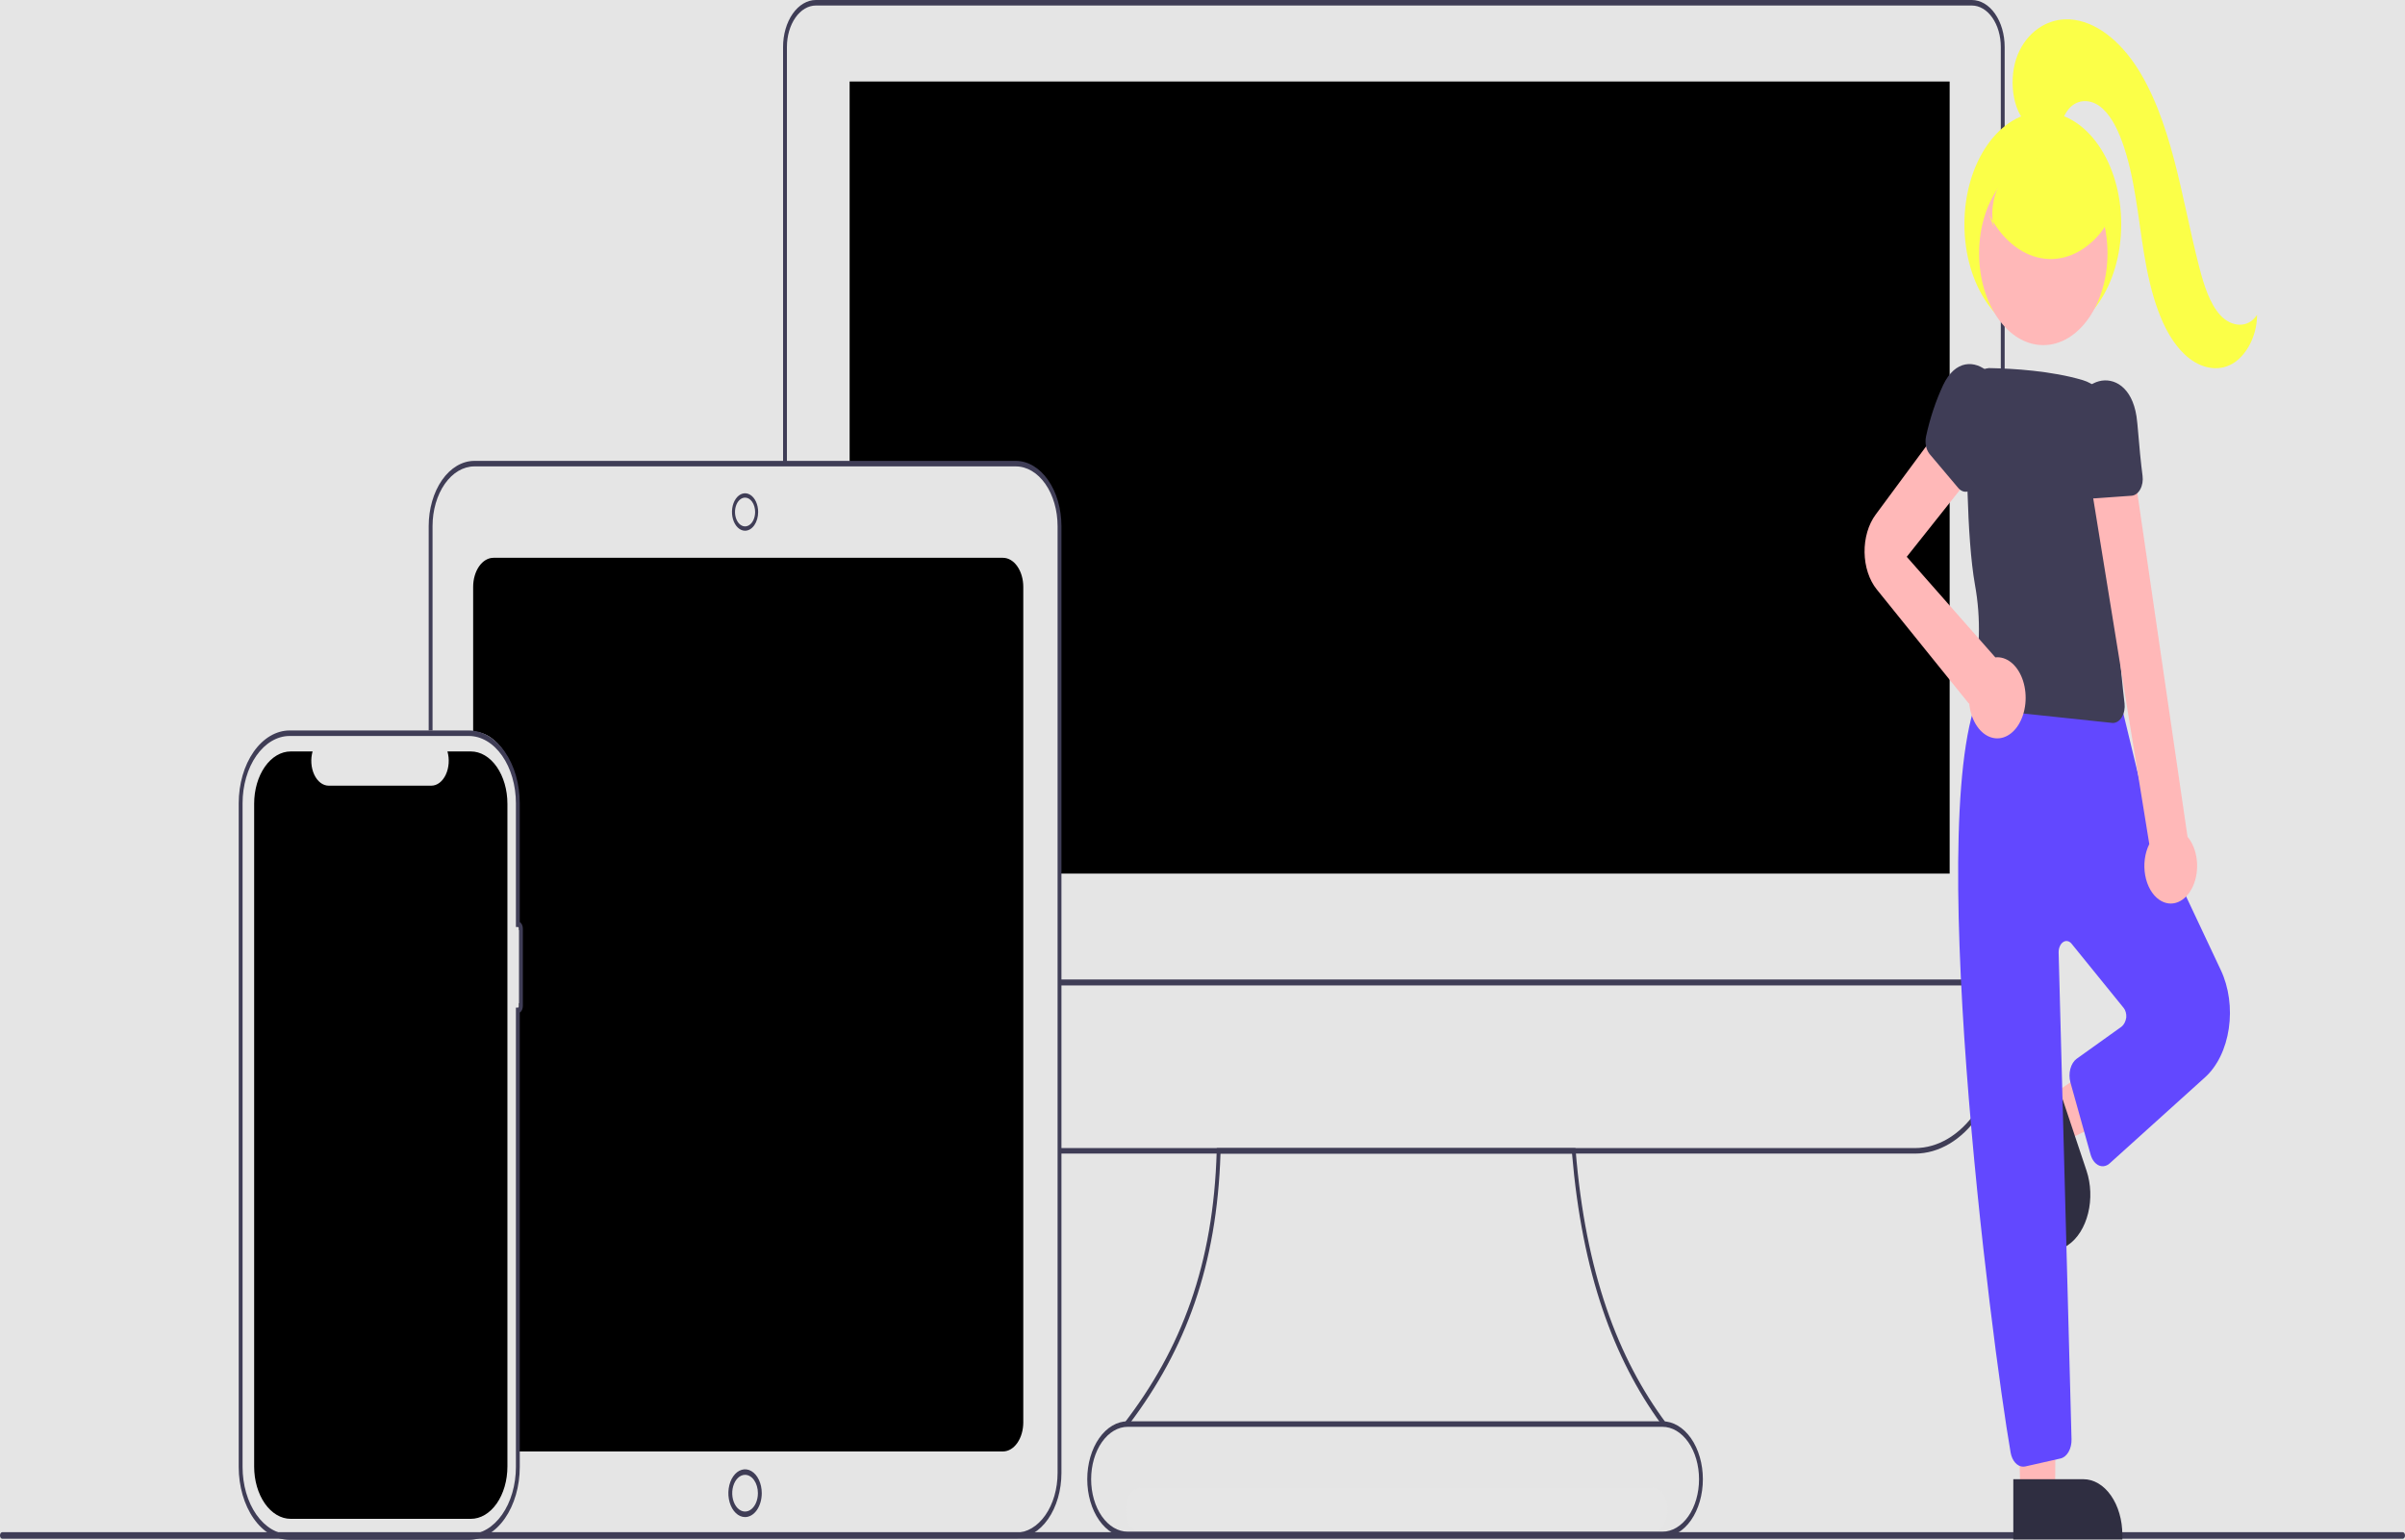
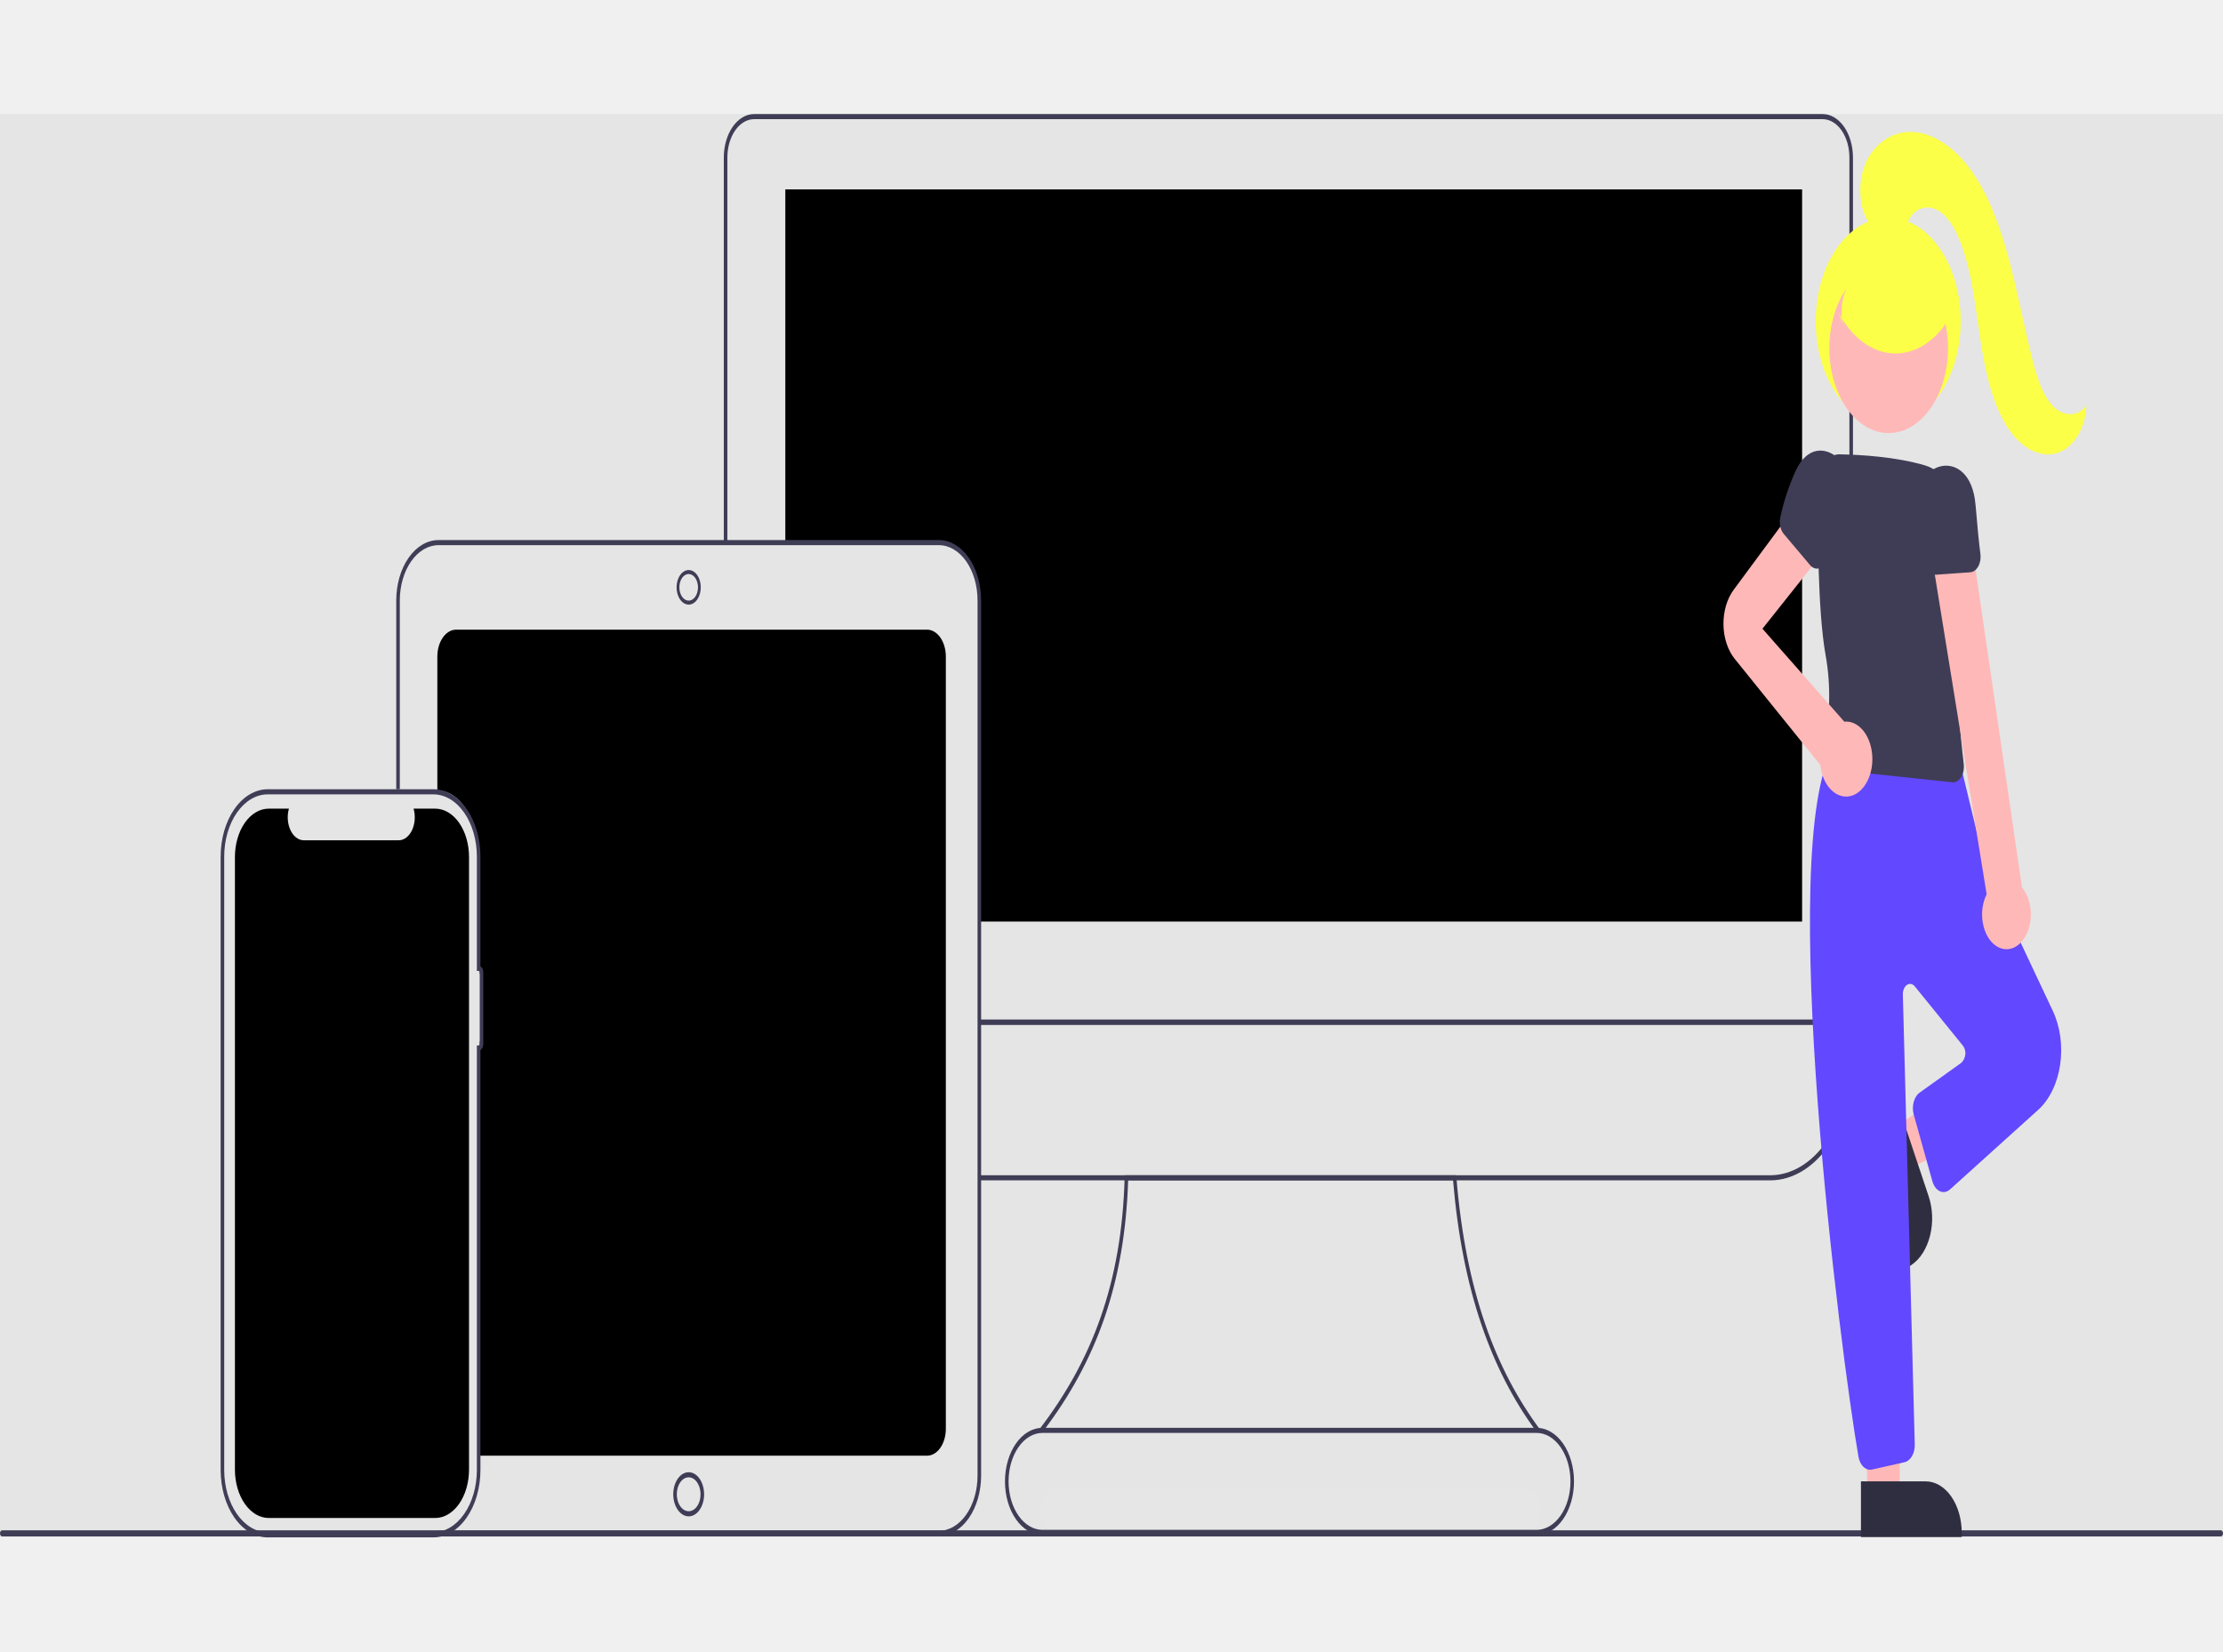
- <svg xmlns="http://www.w3.org/2000/svg" width="367" height="235" viewBox="0 0 367 235" fill="none">
+ <svg xmlns="http://www.w3.org/2000/svg" width="319" height="237" viewBox="0 0 367 235" fill="none">
  <rect width="367" height="235" fill="#E5E5E5" />
  <g id="devices 1" clip-path="url(#clip0)">
    <path id="Vector" d="M174.116 233.886H252.13C255.21 233.886 255.215 227.041 252.13 227.041H174.116C171.036 227.041 171.031 233.886 174.116 233.886Z" fill="#E6E6E6" />
    <path id="Vector_2" d="M297.514 12.442V133.321H161.528V80.101C161.527 77.684 160.855 75.367 159.66 73.658C158.465 71.95 156.845 70.989 155.155 70.986H129.652V12.442H297.514Z" fill="black" />
    <path id="Vector_3" d="M305.91 150.362H161.68V149.52H305.321V7.16C305.32 5.485 304.854 3.879 304.026 2.695C303.197 1.51 302.075 0.844 300.904 0.842H124.502C123.33 0.844 122.208 1.51 121.379 2.695C120.551 3.879 120.085 5.485 120.084 7.16V70.44H119.495V7.16C119.497 5.262 120.025 3.442 120.963 2.099C121.902 0.757 123.174 0.002 124.502 -7.62939e-06H300.904C302.231 0.002 303.503 0.757 304.442 2.099C305.381 3.442 305.908 5.262 305.91 7.16V150.362Z" fill="#3F3D56" />
    <path id="Vector_4" d="M292.244 176.055H161.68V175.212H292.244C295.711 175.207 299.035 173.234 301.486 169.728C303.938 166.222 305.317 161.468 305.321 156.509V150.362H161.68V149.52H305.91V156.509C305.906 161.691 304.465 166.659 301.903 170.323C299.341 173.988 295.867 176.049 292.244 176.055V176.055Z" fill="#3F3D56" />
    <path id="Vector_5" d="M253.495 217.331C246.216 207.335 241.428 194.293 239.889 176.055H186.246C185.7 193.118 180.943 205.915 172.36 217.286L171.454 217.331C180.308 205.854 185.185 192.963 185.67 175.616L185.681 175.212H240.413L240.443 175.585C241.955 194.132 246.843 207.258 254.301 217.263L253.495 217.331Z" fill="#3F3D56" />
    <path id="Vector_6" d="M113.696 80.995C113.301 80.995 112.915 80.827 112.586 80.513C112.258 80.2 112.002 79.754 111.851 79.232C111.7 78.71 111.66 78.135 111.737 77.582C111.814 77.028 112.004 76.519 112.284 76.119C112.563 75.72 112.919 75.448 113.306 75.338C113.694 75.227 114.095 75.284 114.46 75.5C114.825 75.716 115.137 76.082 115.356 76.552C115.576 77.022 115.693 77.574 115.693 78.138C115.692 78.896 115.482 79.622 115.107 80.157C114.733 80.693 114.225 80.994 113.696 80.995V80.995ZM113.696 75.943C113.392 75.943 113.095 76.072 112.843 76.313C112.59 76.554 112.394 76.897 112.277 77.298C112.161 77.7 112.131 78.141 112.19 78.567C112.249 78.993 112.395 79.384 112.61 79.691C112.825 79.999 113.098 80.208 113.396 80.292C113.694 80.377 114.003 80.334 114.283 80.167C114.564 80.001 114.804 79.72 114.972 79.359C115.141 78.997 115.231 78.573 115.231 78.139C115.231 77.556 115.069 76.998 114.781 76.587C114.493 76.175 114.103 75.943 113.696 75.943V75.943Z" fill="#3F3D56" />
    <path id="Vector_7" d="M113.696 231.527C113.192 231.527 112.699 231.314 112.28 230.913C111.861 230.513 111.535 229.943 111.342 229.278C111.149 228.612 111.098 227.879 111.197 227.172C111.295 226.465 111.538 225.816 111.894 225.306C112.25 224.796 112.704 224.449 113.199 224.309C113.693 224.168 114.205 224.24 114.671 224.516C115.137 224.792 115.534 225.259 115.814 225.858C116.094 226.457 116.244 227.162 116.244 227.883C116.243 228.849 115.974 229.775 115.497 230.459C115.019 231.142 114.371 231.526 113.696 231.527V231.527ZM113.696 225.081C113.308 225.081 112.93 225.245 112.607 225.553C112.285 225.861 112.034 226.299 111.886 226.811C111.738 227.323 111.699 227.886 111.774 228.43C111.85 228.973 112.037 229.472 112.311 229.864C112.585 230.256 112.934 230.523 113.314 230.631C113.694 230.739 114.088 230.684 114.446 230.472C114.804 230.26 115.11 229.9 115.325 229.44C115.54 228.979 115.655 228.437 115.655 227.883C115.654 227.14 115.448 226.428 115.08 225.903C114.713 225.377 114.215 225.082 113.696 225.081V225.081Z" fill="#3F3D56" />
    <g id="movephones">
      <path id="Vector_8" d="M153.053 85.129H75.3C74.479 85.131 73.692 85.598 73.111 86.429C72.53 87.26 72.203 88.386 72.202 89.56V111.651C76.081 111.782 78.598 116.359 79.208 121.916V141.942H79.503C79.55 141.943 79.594 141.969 79.628 142.017C79.661 142.064 79.679 142.128 79.68 142.195V152.852C79.679 152.919 79.661 152.983 79.628 153.03C79.594 153.077 79.55 153.104 79.503 153.104H79.208V217.514C79.208 218.929 79.198 221.511 79.198 221.511H153.053C153.874 221.51 154.661 221.042 155.242 220.212C155.823 219.381 156.15 218.255 156.151 217.08V89.56C156.15 88.386 155.823 87.26 155.242 86.429C154.661 85.598 153.874 85.131 153.053 85.129V85.129Z" fill="black" />
      <path id="Vector_9" d="M155.013 234.756H72.379V233.914H155.013C156.703 233.911 158.322 232.95 159.517 231.241C160.712 229.532 161.384 227.216 161.386 224.799V80.294C161.384 77.878 160.712 75.561 159.517 73.852C158.322 72.144 156.703 71.183 155.013 71.18H72.379C70.689 71.183 69.069 72.144 67.875 73.852C66.68 75.561 66.008 77.878 66.006 80.294V111.479H65.417V80.294C65.419 77.654 66.153 75.124 67.458 73.257C68.763 71.391 70.533 70.341 72.379 70.338H155.013C156.859 70.341 158.628 71.391 159.933 73.257C161.238 75.124 161.972 77.654 161.975 80.294V224.799C161.972 227.439 161.238 229.97 159.933 231.836C158.628 233.703 156.859 234.753 155.013 234.756V234.756Z" fill="#3F3D56" />
      <path id="Vector_10" d="M71.549 235H44.195C42.135 234.997 40.161 233.825 38.705 231.743C37.249 229.66 36.43 226.836 36.427 223.891V122.588C36.43 119.643 37.249 116.819 38.705 114.736C40.161 112.654 42.135 111.483 44.195 111.479H71.549C73.608 111.483 75.582 112.654 77.038 114.736C78.495 116.819 79.314 119.643 79.316 122.588V140.716C79.456 140.8 79.575 140.94 79.659 141.12C79.742 141.3 79.787 141.511 79.787 141.727L79.787 153.523C79.787 153.74 79.742 153.951 79.659 154.131C79.575 154.311 79.456 154.451 79.316 154.534V223.891C79.314 226.837 78.495 229.66 77.038 231.743C75.582 233.825 73.608 234.997 71.549 235V235ZM44.195 112.322C42.291 112.325 40.467 113.407 39.121 115.332C37.776 117.256 37.019 119.866 37.016 122.588V223.891C37.019 226.613 37.776 229.223 39.121 231.147C40.467 233.072 42.291 234.155 44.195 234.158H71.549C73.452 234.155 75.276 233.072 76.622 231.147C77.968 229.223 78.725 226.613 78.727 223.891V153.776H79.022C79.068 153.776 79.113 153.75 79.147 153.702C79.18 153.655 79.198 153.591 79.198 153.523L79.198 141.727C79.198 141.66 79.18 141.596 79.147 141.549C79.113 141.501 79.068 141.475 79.022 141.475H78.727V122.588C78.725 119.866 77.968 117.256 76.622 115.332C75.276 113.407 73.452 112.325 71.549 112.322H44.195Z" fill="#3F3D56" />
      <path id="Vector_11" d="M71.85 114.681H68.28C68.444 115.257 68.507 115.881 68.462 116.5C68.418 117.118 68.268 117.712 68.025 118.228C67.783 118.744 67.455 119.167 67.072 119.459C66.688 119.752 66.26 119.905 65.825 119.905H50.154C49.719 119.905 49.291 119.752 48.907 119.459C48.524 119.167 48.196 118.744 47.954 118.228C47.711 117.712 47.561 117.118 47.517 116.5C47.472 115.881 47.535 115.257 47.699 114.681H44.364C42.884 114.681 41.465 115.522 40.418 117.018C39.372 118.515 38.784 120.545 38.784 122.662V223.817C38.784 225.934 39.372 227.964 40.418 229.461C41.465 230.957 42.884 231.798 44.364 231.798H71.85C73.33 231.798 74.75 230.957 75.796 229.461C76.843 227.964 77.431 225.934 77.431 223.817V122.662C77.431 120.545 76.843 118.515 75.796 117.018C74.75 115.522 73.33 114.681 71.85 114.681V114.681Z" fill="black" />
    </g>
    <path id="Vector_12" d="M366.649 234.835H0.35C0.304 234.835 0.258 234.823 0.215 234.797C0.173 234.772 0.134 234.735 0.101 234.689C0.069 234.642 0.043 234.587 0.025 234.526C0.007 234.465 -0.002 234.4 -0.002 234.334C-0.002 234.268 0.007 234.202 0.025 234.141C0.043 234.08 0.069 234.025 0.101 233.978C0.134 233.932 0.173 233.895 0.215 233.87C0.258 233.845 0.304 233.832 0.35 233.832H366.649C366.695 233.832 366.741 233.845 366.783 233.87C366.826 233.895 366.865 233.932 366.897 233.978C366.93 234.025 366.956 234.08 366.974 234.141C366.991 234.202 367 234.268 367 234.334C367 234.4 366.991 234.465 366.974 234.526C366.956 234.587 366.93 234.642 366.897 234.689C366.865 234.735 366.826 234.772 366.783 234.797C366.741 234.823 366.695 234.835 366.649 234.835V234.835Z" fill="#3F3D56" />
    <path id="Vector_13" d="M253.677 234.599H172.102C171.289 234.6 170.485 234.372 169.734 233.928C168.983 233.484 168.3 232.832 167.726 232.011C167.151 231.189 166.695 230.214 166.384 229.141C166.073 228.067 165.913 226.916 165.913 225.754C165.913 224.592 166.073 223.441 166.384 222.368C166.695 221.294 167.151 220.319 167.726 219.497C168.3 218.676 168.983 218.025 169.734 217.581C170.485 217.136 171.289 216.908 172.102 216.909H253.677C255.316 216.911 256.888 217.844 258.047 219.502C259.205 221.161 259.856 223.41 259.856 225.754C259.856 228.099 259.205 230.347 258.047 232.006C256.888 233.664 255.316 234.597 253.677 234.599ZM172.102 217.752C170.618 217.752 169.195 218.595 168.145 220.096C167.096 221.596 166.506 223.632 166.506 225.754C166.506 227.877 167.096 229.912 168.145 231.413C169.195 232.913 170.618 233.757 172.102 233.757H253.677C255.161 233.757 256.584 232.913 257.633 231.413C258.683 229.912 259.272 227.877 259.272 225.754C259.272 223.632 258.683 221.596 257.633 220.096C256.584 218.595 255.161 217.752 253.677 217.752H172.102Z" fill="#3F3D56" />
    <path id="Vector_14" d="M312.908 167.255L315.193 174.087L334.704 164.735L331.332 154.652L312.908 167.255Z" fill="#FFB8B8" />
    <path id="Vector_15" d="M315.164 190.296L307.983 168.825L313.784 164.858L318.402 178.667C319.081 180.699 319.169 183.034 318.644 185.158C318.12 187.281 317.028 189.021 315.607 189.992L315.164 190.296V190.296Z" fill="#2F2E41" />
    <path id="Vector_16" d="M308.309 228.262L313.601 228.007L313.823 198.546L307.62 199.07L308.309 228.262Z" fill="#FFB8B8" />
    <path id="Vector_17" d="M323.869 234.946H307.228V225.75H317.931C319.506 225.75 321.016 226.645 322.13 228.238C323.243 229.83 323.869 231.99 323.869 234.243V234.946V234.946Z" fill="#2F2E41" />
    <path id="Vector_18" d="M308.744 223.837C308.3 223.837 307.87 223.624 307.52 223.232C307.171 222.841 306.924 222.293 306.818 221.677C303.919 205.019 293.132 121.087 302.671 104.602L302.754 104.459L302.88 104.413C303.55 104.171 316.172 98.581 323.579 107.306L323.665 107.408L327.787 124.473L338.899 148.064C339.508 149.355 339.929 150.809 340.137 152.338C340.346 153.867 340.338 155.44 340.113 156.964C339.889 158.489 339.453 159.933 338.831 161.212C338.209 162.491 337.414 163.578 336.493 164.409L321.901 177.578C321.549 177.883 321.139 178.024 320.728 177.983C320.318 177.941 319.926 177.719 319.607 177.347C319.339 177.03 319.133 176.619 319.008 176.154L315.942 165.19C315.759 164.525 315.756 163.787 315.933 163.119C316.111 162.451 316.456 161.902 316.902 161.58L323.738 156.691C323.925 156.543 324.087 156.339 324.214 156.092C324.34 155.845 324.426 155.562 324.468 155.263C324.487 154.991 324.459 154.718 324.387 154.465C324.316 154.212 324.203 153.988 324.058 153.812L316.122 144.028C315.945 143.81 315.728 143.671 315.497 143.627C315.266 143.584 315.032 143.637 314.822 143.782C314.612 143.926 314.436 144.155 314.316 144.441C314.195 144.726 314.136 145.055 314.145 145.388L316.112 219.663C316.13 220.361 315.969 221.043 315.659 221.582C315.349 222.121 314.912 222.479 314.43 222.588L309.063 223.8C308.958 223.825 308.851 223.837 308.744 223.837Z" fill="#6248FF" />
    <path id="Vector_19" d="M322.434 110.333C322.389 110.333 322.344 110.331 322.298 110.326L302.508 108.229C302.233 108.201 301.967 108.082 301.73 107.882C301.492 107.683 301.29 107.408 301.139 107.078C300.988 106.749 300.892 106.374 300.859 105.983C300.826 105.592 300.856 105.195 300.947 104.824C302.164 99.804 302.314 94.381 301.376 89.24C300.087 81.971 300.057 68.456 300.153 61.047C300.175 59.791 300.527 58.593 301.14 57.692C301.752 56.791 302.579 56.253 303.456 56.186L303.456 56.176L303.855 56.183C307.079 56.247 312.996 56.576 317.837 58.017C319.468 58.5 320.936 59.763 321.999 61.598C323.062 63.433 323.656 65.731 323.684 68.114C323.794 74.993 323.81 84.303 323.264 89.596C322.803 94.061 323.654 102.635 324.202 107.349C324.244 107.716 324.23 108.092 324.161 108.451C324.092 108.809 323.969 109.142 323.8 109.426C323.632 109.71 323.423 109.938 323.187 110.095C322.951 110.251 322.694 110.333 322.434 110.333H322.434Z" fill="#3F3D56" />
    <path id="Vector_20" d="M329.499 137.314C328.971 136.953 328.506 136.431 328.135 135.785C327.764 135.139 327.497 134.384 327.352 133.574C327.207 132.764 327.188 131.919 327.296 131.097C327.405 130.276 327.638 129.498 327.979 128.819L318.838 72.448H325.749L333.816 127.708C334.575 128.603 335.078 129.866 335.23 131.257C335.383 132.647 335.173 134.069 334.64 135.253C334.108 136.437 333.291 137.301 332.343 137.681C331.396 138.061 330.384 137.93 329.499 137.314H329.499Z" fill="#FFB8B8" />
    <path id="Vector_21" d="M286.21 78.554L297.153 63.75L301.275 72.004L290.969 84.976L304.485 100.327C304.583 100.317 304.68 100.306 304.78 100.306C305.611 100.304 306.426 100.646 307.125 101.289C307.825 101.933 308.38 102.851 308.724 103.934C309.068 105.017 309.187 106.218 309.067 107.395C308.946 108.572 308.59 109.675 308.043 110.57C307.496 111.466 306.78 112.117 305.98 112.446C305.181 112.775 304.332 112.767 303.536 112.425C302.739 112.082 302.029 111.418 301.489 110.513C300.95 109.607 300.604 108.499 300.493 107.32L300.451 107.381L286.383 89.944C285.816 89.241 285.358 88.376 285.039 87.405C284.72 86.433 284.547 85.377 284.53 84.304C284.514 83.231 284.655 82.165 284.944 81.175C285.233 80.184 285.664 79.292 286.21 78.554V78.554Z" fill="#FFB8B8" />
    <path id="Vector_22" d="M319.567 76.06C319.228 76.061 318.897 75.925 318.611 75.667C318.324 75.409 318.095 75.04 317.95 74.603C317.078 71.97 316.478 69.171 316.168 66.291C315.694 61.589 317.98 58.791 320.305 58.181C322.567 57.588 325.322 59.011 326.026 63.534C326.085 63.917 326.131 64.304 326.163 64.693C326.445 68.122 326.71 70.789 326.951 72.62C326.999 72.98 326.992 73.35 326.931 73.706C326.869 74.062 326.756 74.395 326.597 74.682C326.438 74.97 326.238 75.205 326.011 75.373C325.783 75.541 325.533 75.637 325.277 75.655L319.658 76.056C319.628 76.059 319.597 76.06 319.567 76.06Z" fill="#3F3D56" />
    <path id="Vector_23" d="M311.731 51.33C318.34 51.33 323.697 43.668 323.697 34.217C323.697 24.765 318.34 17.103 311.731 17.103C305.123 17.103 299.765 24.765 299.765 34.217C299.765 43.668 305.123 51.33 311.731 51.33Z" fill="#FBFF48" />
    <path id="Vector_24" d="M311.803 52.67C317.214 52.67 321.6 46.397 321.6 38.659C321.6 30.921 317.214 24.648 311.803 24.648C306.393 24.648 302.007 30.921 302.007 38.659C302.007 46.397 306.393 52.67 311.803 52.67Z" fill="#FFB8B8" />
    <path id="Vector_25" d="M294.416 69.241C294.166 68.915 293.985 68.495 293.896 68.028C293.807 67.561 293.813 67.068 293.912 66.605C294.513 63.822 295.393 61.178 296.525 58.756C298.397 54.83 301.404 54.977 303.406 56.774C305.354 58.523 306.713 62.233 305.095 66.249C304.958 66.588 304.809 66.917 304.648 67.235C303.236 70.035 302.172 72.258 301.485 73.841C301.35 74.152 301.17 74.418 300.957 74.622C300.743 74.825 300.502 74.96 300.249 75.019C299.997 75.078 299.738 75.058 299.491 74.962C299.244 74.865 299.014 74.695 298.817 74.46L294.485 69.327C294.461 69.299 294.438 69.271 294.416 69.241Z" fill="#3F3D56" />
    <path id="Vector_26" d="M309.407 18.933C306.999 16.878 306.478 11.761 307.912 8.316C309.347 4.87 312.246 3.073 315.049 2.954C319.052 2.785 322.918 5.636 325.721 9.728C328.523 13.821 330.372 19.059 331.781 24.421C333.19 29.783 334.202 35.344 335.59 40.717C336.303 43.474 337.18 46.305 338.81 48.096C340.44 49.886 343.031 50.209 344.425 48.048C344.419 51.506 342.566 54.649 340.267 55.719C337.968 56.79 335.368 55.982 333.353 54.072C329.857 50.758 328.169 44.71 327.204 38.872C326.239 33.035 325.764 26.918 323.824 21.6C323.02 19.397 321.919 17.304 320.369 16.18C318.82 15.055 316.755 15.129 315.508 16.86C314.931 17.662 314.557 18.756 313.902 19.424C313.487 19.795 313.019 20.026 312.533 20.098C312.046 20.171 311.555 20.083 311.095 19.842C310.181 19.351 309.325 18.66 308.558 17.794" fill="#FBFF48" />
    <path id="Vector_27" d="M303.537 32.773C304.481 34.588 305.672 36.112 307.039 37.251C308.406 38.391 309.92 39.122 311.49 39.403C313.059 39.683 314.653 39.506 316.173 38.882C317.694 38.258 319.11 37.2 320.338 35.772C321.289 34.665 322.172 33.14 322.113 31.388C322.052 29.594 321.026 28.185 319.979 27.192C317.225 24.603 313.912 23.515 310.644 24.125C308.779 24.483 306.909 25.455 305.589 27.372C304.268 29.288 303.61 32.27 304.291 34.778" fill="#FBFF48" />
  </g>
  <defs>
    <clipPath id="clip0">
      <rect width="367" height="235" fill="white" />
    </clipPath>
  </defs>
</svg>
